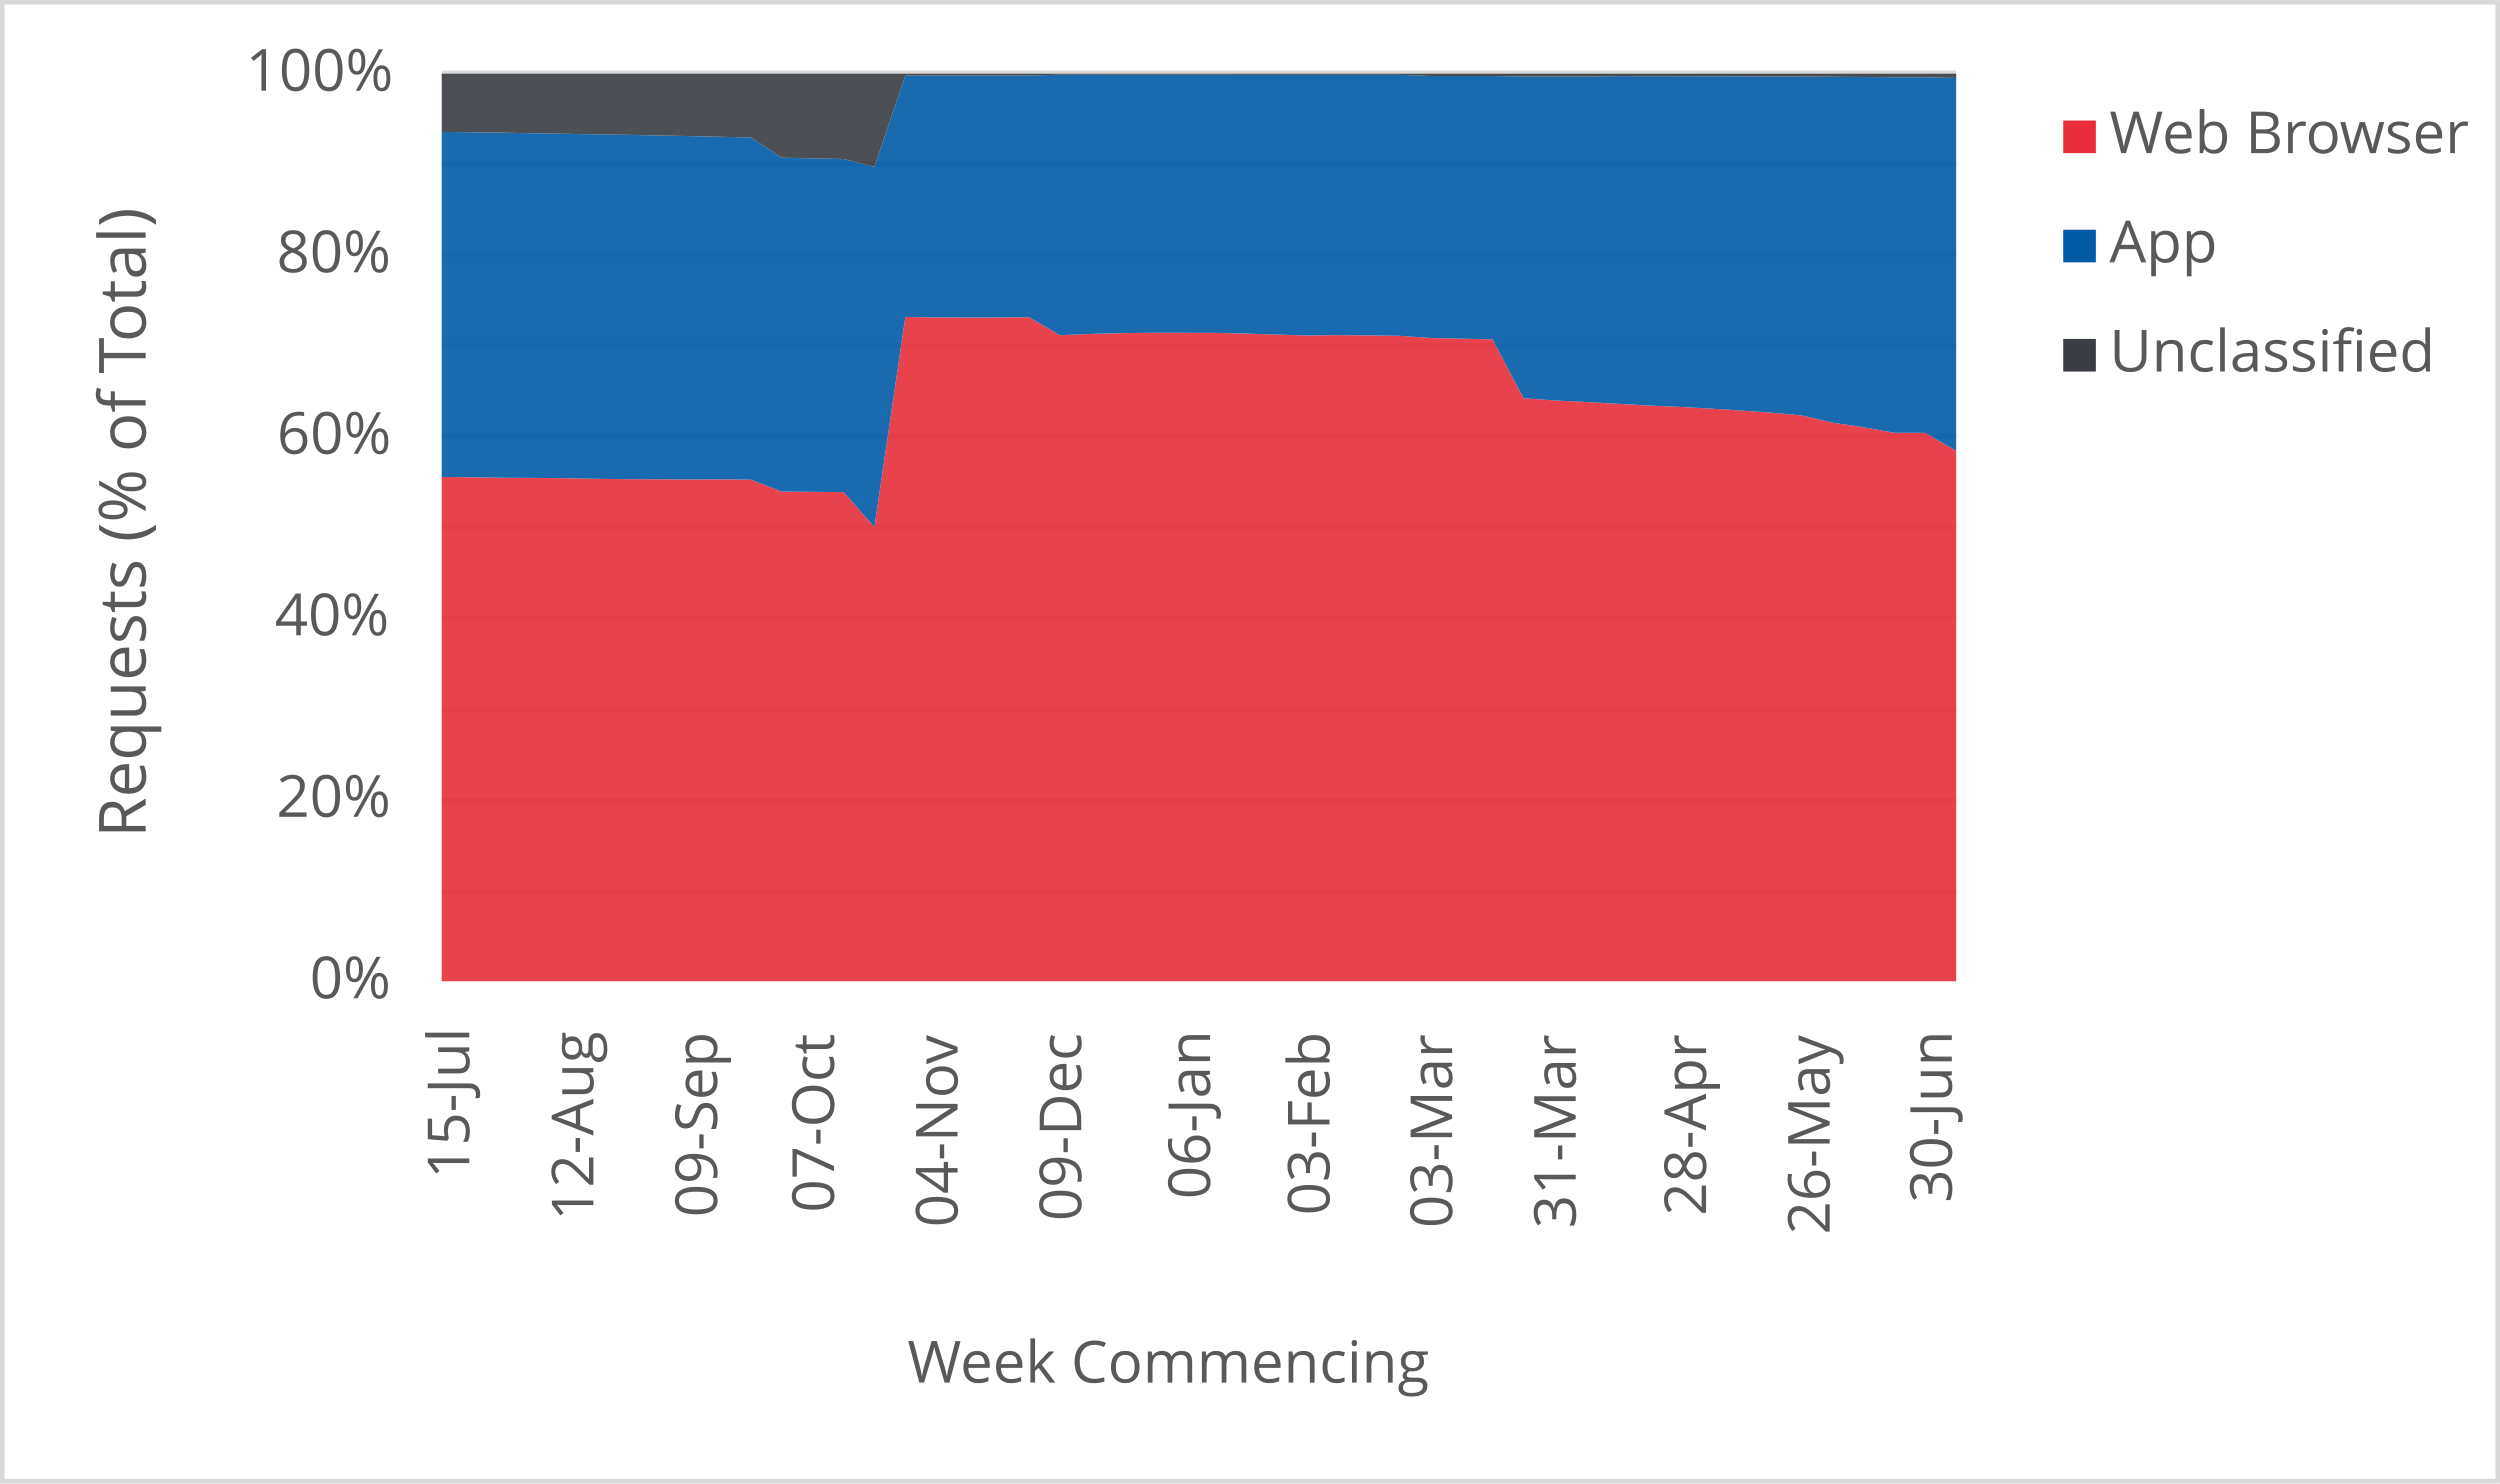
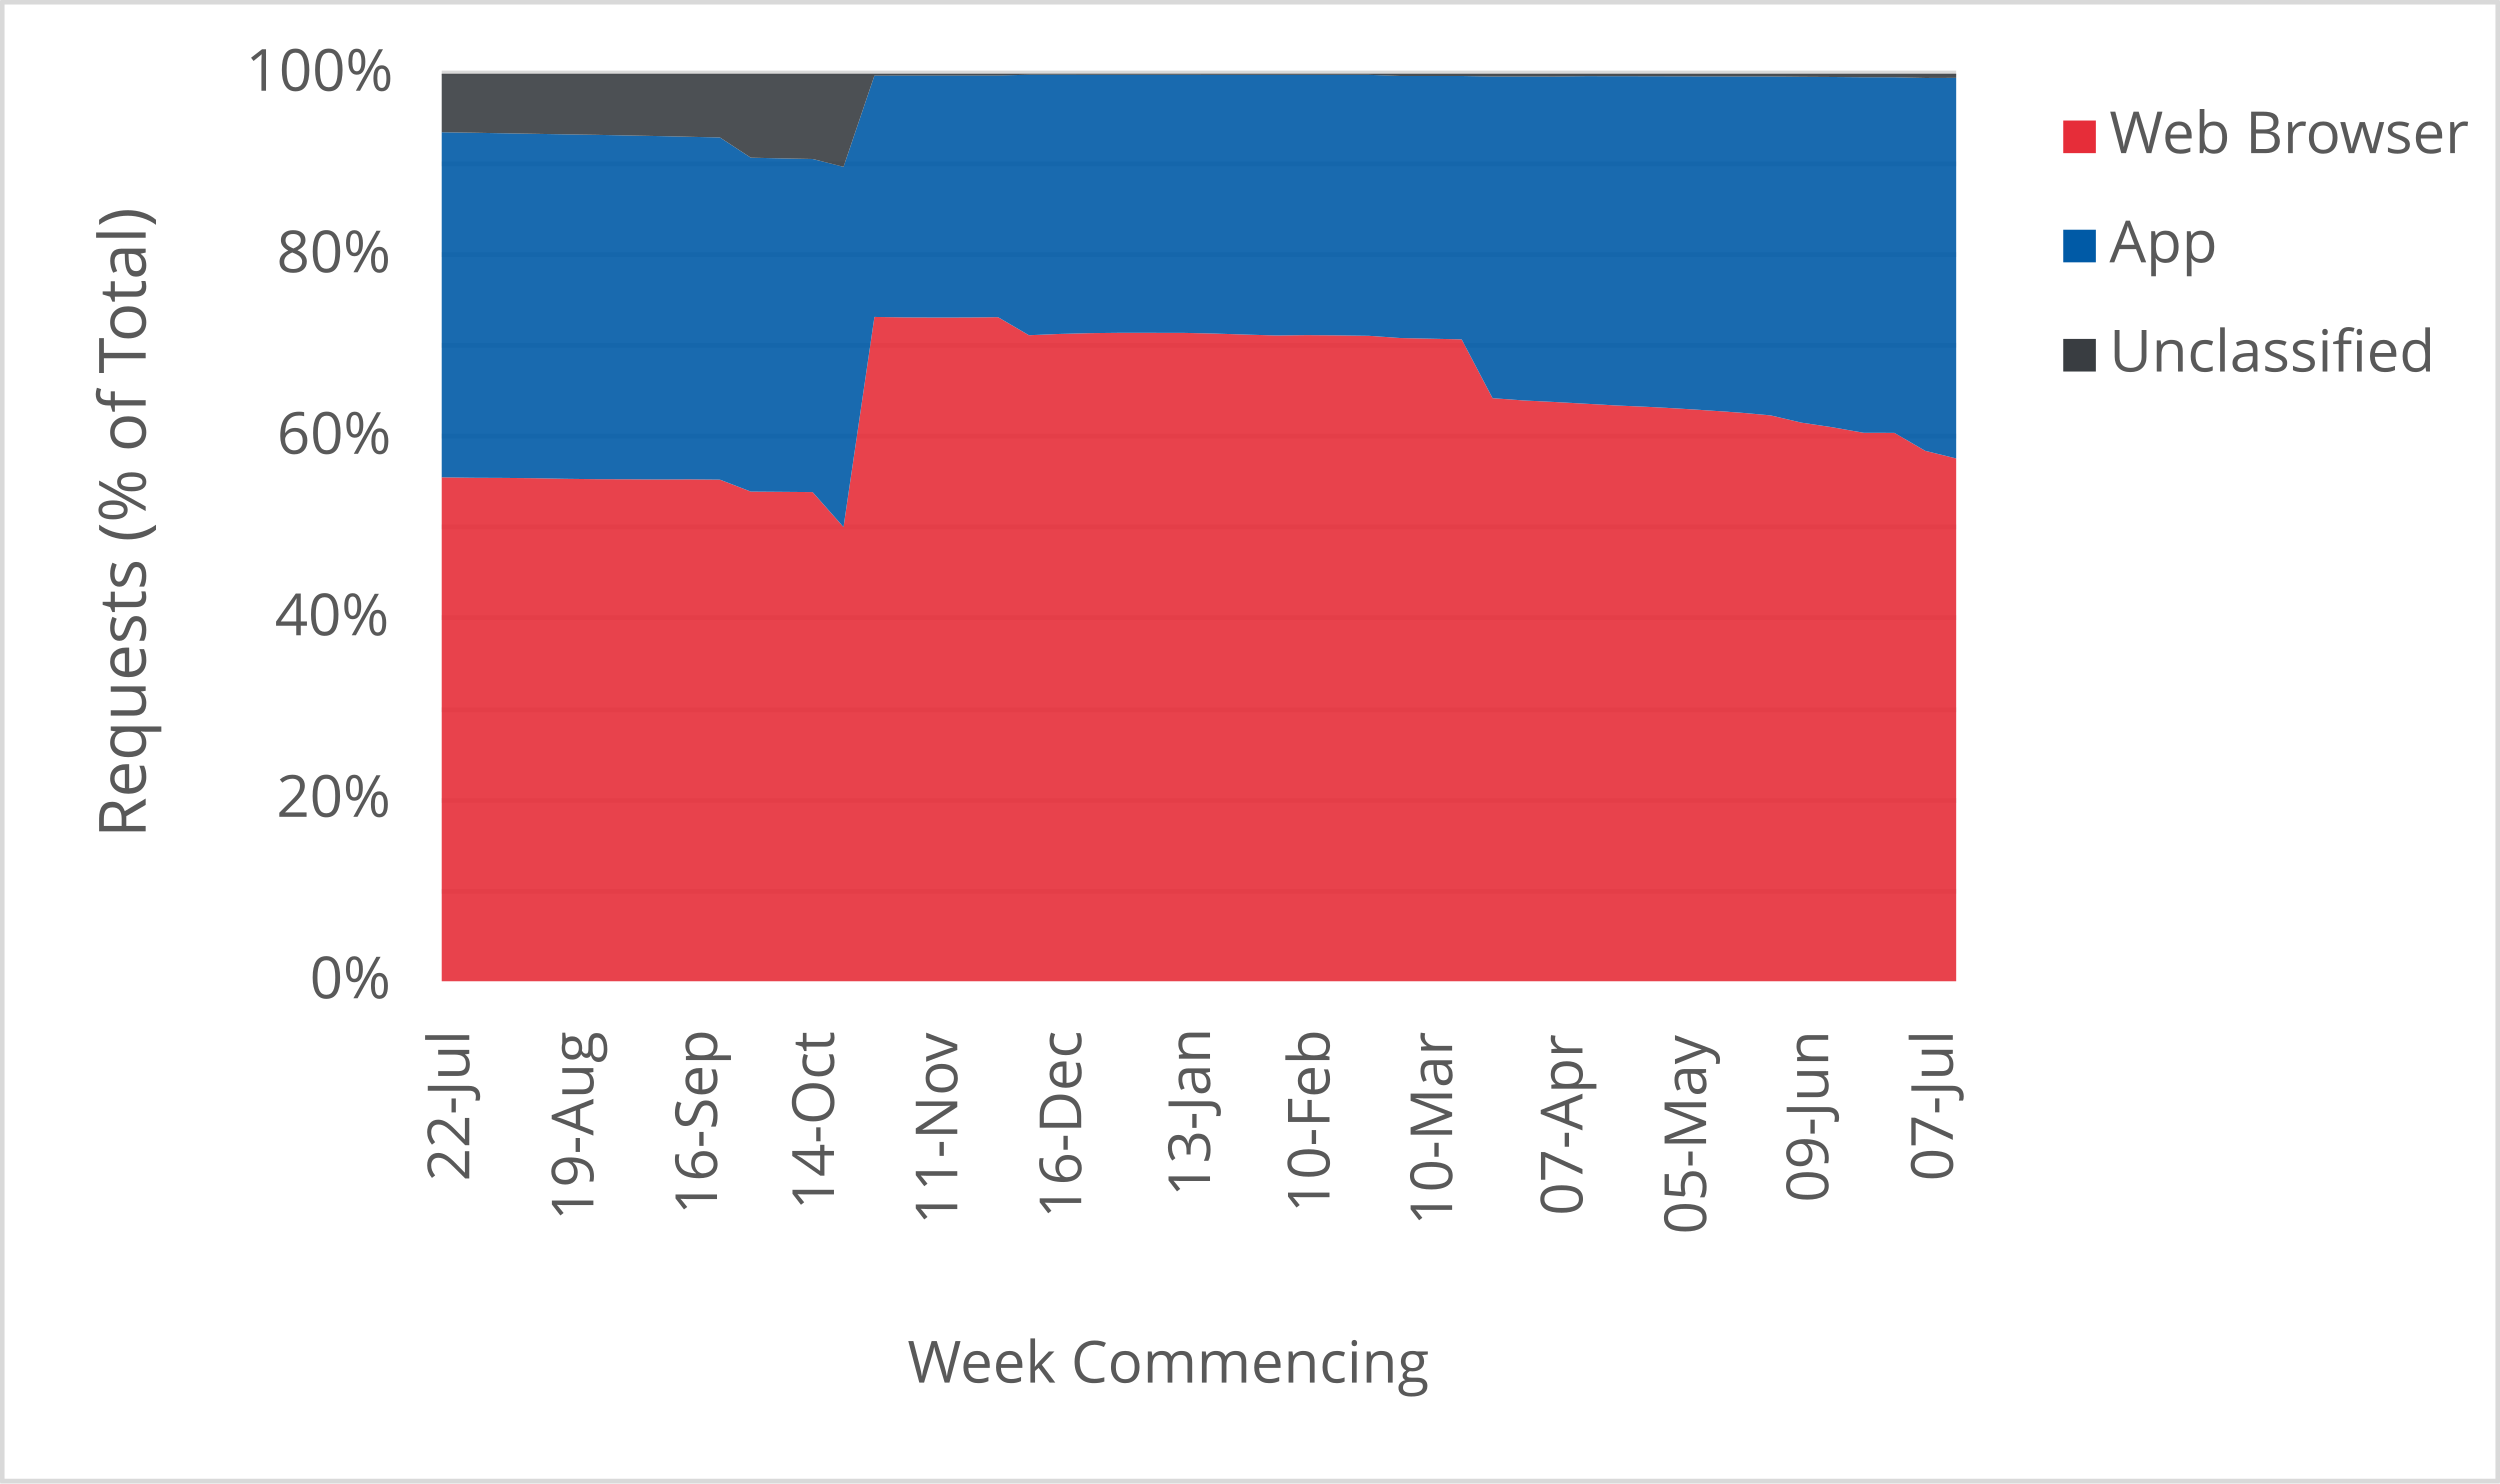
<svg xmlns="http://www.w3.org/2000/svg" width="1763" height="1046" xml:space="preserve" overflow="hidden">
  <defs>
    <clipPath id="clip0">
      <rect x="2917" y="346" width="1763" height="1046" />
    </clipPath>
  </defs>
  <g clip-path="url(#clip0)" transform="translate(-2917 -346)">
    <rect x="2918" y="347" width="1760" height="1043" fill="#FFFFFF" />
    <g>
      <path d="    M3228.5 974.532 4296.5 974.532    M3228.5 910.53 4296.5 910.53    M3228.5 846.528 4296.5 846.528    M3228.5 781.526 4296.5 781.526    M3228.5 717.524 4296.5 717.524    M3228.5 653.522 4296.5 653.522    M3228.5 589.52 4296.5 589.52    M3228.5 525.517 4296.5 525.517    M3228.5 461.515 4296.5 461.515    M3228.5 397.5 4296.5 397.5" stroke="#D9D9D9" stroke-width="3.438" stroke-linejoin="round" stroke-miterlimit="10" fill="none" />
    </g>
    <g>
      <path d="M 1038.5 4296.5 1038.5" stroke="#D9D9D9" stroke-width="3.438" stroke-linejoin="round" stroke-miterlimit="10" fill="none" fill-rule="evenodd" />
    </g>
    <g>
-       <text fill="#595959" font-family="Verdana,Open Sans,DejaVu Sans,sans-serif" font-weight="400" font-size="41" transform="matrix(6.12323e-17 -1 1 6.12323e-17 3247.929 1177.277)">15-Jul</text>
+       <text fill="#595959" font-family="Verdana,Open Sans,DejaVu Sans,sans-serif" font-weight="400" font-size="41" transform="matrix(6.12323e-17 -1 1 6.12323e-17 3247.929 1179.039)">22-Jul</text>
    </g>
    <g>
-       <text fill="#595959" font-family="Verdana,Open Sans,DejaVu Sans,sans-serif" font-weight="400" font-size="41" transform="matrix(6.12323e-17 -1 1 6.12323e-17 3335.453 1206.906)">12-Aug</text>
+       <text fill="#595959" font-family="Verdana,Open Sans,DejaVu Sans,sans-serif" font-weight="400" font-size="41" transform="matrix(6.12323e-17 -1 1 6.12323e-17 3335.453 1206.906)">19-Aug</text>
    </g>
    <g>
-       <text fill="#595959" font-family="Verdana,Open Sans,DejaVu Sans,sans-serif" font-weight="400" font-size="41" transform="matrix(6.12323e-17 -1 1 6.12323e-17 3422.657 1204.383)">09-Sep</text>
+       <text fill="#595959" font-family="Verdana,Open Sans,DejaVu Sans,sans-serif" font-weight="400" font-size="41" transform="matrix(6.12323e-17 -1 1 6.12323e-17 3422.637 1202.662)">16-Sep</text>
    </g>
    <g>
-       <text fill="#595959" font-family="Verdana,Open Sans,DejaVu Sans,sans-serif" font-weight="400" font-size="41" transform="matrix(6.12323e-17 -1 1 6.12323e-17 3505.116 1201.1)">07-Oct</text>
+       <text fill="#595959" font-family="Verdana,Open Sans,DejaVu Sans,sans-serif" font-weight="400" font-size="41" transform="matrix(6.12323e-17 -1 1 6.12323e-17 3505.116 1199.378)">14-Oct</text>
    </g>
    <g>
-       <text fill="#595959" font-family="Verdana,Open Sans,DejaVu Sans,sans-serif" font-weight="400" font-size="41" transform="matrix(6.12323e-17 -1 1 6.12323e-17 3592.299 1211.43)">04-Nov</text>
+       <text fill="#595959" font-family="Verdana,Open Sans,DejaVu Sans,sans-serif" font-weight="400" font-size="41" transform="matrix(6.12323e-17 -1 1 6.12323e-17 3592.069 1209.708)">11-Nov</text>
    </g>
    <g>
-       <text fill="#595959" font-family="Verdana,Open Sans,DejaVu Sans,sans-serif" font-weight="400" font-size="41" transform="matrix(6.12323e-17 -1 1 6.12323e-17 3679.483 1207.086)">09-Dec</text>
+       <text fill="#595959" font-family="Verdana,Open Sans,DejaVu Sans,sans-serif" font-weight="400" font-size="41" transform="matrix(6.12323e-17 -1 1 6.12323e-17 3679.463 1205.364)">16-Dec</text>
    </g>
    <g>
-       <text fill="#595959" font-family="Verdana,Open Sans,DejaVu Sans,sans-serif" font-weight="400" font-size="41" transform="matrix(6.12323e-17 -1 1 6.12323e-17 3770.32 1191.651)">06-Jan</text>
+       <text fill="#595959" font-family="Verdana,Open Sans,DejaVu Sans,sans-serif" font-weight="400" font-size="41" transform="matrix(6.12323e-17 -1 1 6.12323e-17 3770.3 1189.929)">13-Jan</text>
    </g>
    <g>
-       <text fill="#595959" font-family="Verdana,Open Sans,DejaVu Sans,sans-serif" font-weight="400" font-size="41" transform="matrix(6.12323e-17 -1 1 6.12323e-17 3854.561 1203.042)">03-Feb</text>
+       <text fill="#595959" font-family="Verdana,Open Sans,DejaVu Sans,sans-serif" font-weight="400" font-size="41" transform="matrix(6.12323e-17 -1 1 6.12323e-17 3854.561 1201.32)">10-Feb</text>
    </g>
    <g>
-       <text fill="#595959" font-family="Verdana,Open Sans,DejaVu Sans,sans-serif" font-weight="400" font-size="41" transform="matrix(6.12323e-17 -1 1 6.12323e-17 3941.034 1212.011)">03-Mar</text>
+       <text fill="#595959" font-family="Verdana,Open Sans,DejaVu Sans,sans-serif" font-weight="400" font-size="41" transform="matrix(6.12323e-17 -1 1 6.12323e-17 3941.034 1210.289)">10-Mar</text>
    </g>
    <g>
-       <text fill="#595959" font-family="Verdana,Open Sans,DejaVu Sans,sans-serif" font-weight="400" font-size="41" transform="matrix(6.12323e-17 -1 1 6.12323e-17 4028.198 1212.171)">31-Mar</text>
+       <text fill="#595959" font-family="Verdana,Open Sans,DejaVu Sans,sans-serif" font-weight="400" font-size="41" transform="matrix(6.12323e-17 -1 1 6.12323e-17 4032.942 1203.262)">07-Apr</text>
    </g>
    <g>
-       <text fill="#595959" font-family="Verdana,Open Sans,DejaVu Sans,sans-serif" font-weight="400" font-size="41" transform="matrix(6.12323e-17 -1 1 6.12323e-17 4120.106 1203.302)">28-Apr</text>
+       <text fill="#595959" font-family="Verdana,Open Sans,DejaVu Sans,sans-serif" font-weight="400" font-size="41" transform="matrix(6.12323e-17 -1 1 6.12323e-17 4120.126 1216.475)">05-May</text>
    </g>
    <g>
-       <text fill="#595959" font-family="Verdana,Open Sans,DejaVu Sans,sans-serif" font-weight="400" font-size="41" transform="matrix(6.12323e-17 -1 1 6.12323e-17 4207.29 1216.515)">26-May</text>
+       <text fill="#595959" font-family="Verdana,Open Sans,DejaVu Sans,sans-serif" font-weight="400" font-size="41" transform="matrix(6.12323e-17 -1 1 6.12323e-17 4206.239 1194.013)">09-Jun</text>
    </g>
    <g>
-       <text fill="#595959" font-family="Verdana,Open Sans,DejaVu Sans,sans-serif" font-weight="400" font-size="41" transform="matrix(6.12323e-17 -1 1 6.12323e-17 4293.422 1194.173)">30-Jun</text>
+       <text fill="#595959" font-family="Verdana,Open Sans,DejaVu Sans,sans-serif" font-weight="400" font-size="41" transform="matrix(6.12323e-17 -1 1 6.12323e-17 4294.133 1178.999)">07-Jul</text>
    </g>
    <g>
      <text fill="#595959" font-family="Verdana,Open Sans,DejaVu Sans,sans-serif" font-weight="400" font-size="41" transform="matrix(1 0 0 1 3135.448 1050)">0%</text>
    </g>
    <g>
      <text fill="#595959" font-family="Verdana,Open Sans,DejaVu Sans,sans-serif" font-weight="400" font-size="41" transform="matrix(1 0 0 1 3111.965 922)">20%</text>
    </g>
    <g>
      <text fill="#595959" font-family="Verdana,Open Sans,DejaVu Sans,sans-serif" font-weight="400" font-size="41" transform="matrix(1 0 0 1 3110.824 794)">40%</text>
    </g>
    <g>
      <text fill="#595959" font-family="Verdana,Open Sans,DejaVu Sans,sans-serif" font-weight="400" font-size="41" transform="matrix(1 0 0 1 3112.306 666)">60%</text>
    </g>
    <g>
      <text fill="#595959" font-family="Verdana,Open Sans,DejaVu Sans,sans-serif" font-weight="400" font-size="41" transform="matrix(1 0 0 1 3112.045 538)">80%</text>
    </g>
    <g>
      <text fill="#595959" font-family="Verdana,Open Sans,DejaVu Sans,sans-serif" font-weight="400" font-size="41" transform="matrix(1 0 0 1 3090.284 410)">100%</text>
    </g>
    <g>
      <text fill="#595959" font-family="Verdana,Open Sans,DejaVu Sans,sans-serif" font-weight="400" font-size="41" transform="matrix(1 0 0 1 3556.971 1321)">Week Commencing</text>
    </g>
    <g>
      <text fill="#595959" font-family="Verdana,Open Sans,DejaVu Sans,sans-serif" font-weight="400" font-size="46" transform="matrix(6.12323e-17 -1 1 6.12323e-17 3019.73 936.7666)">Requests (% of Total)</text>
    </g>
    <rect x="2918.5" y="347.5" width="1760" height="1043" stroke="#D9D9D9" stroke-width="3.438" stroke-linejoin="round" stroke-miterlimit="10" fill="none" />
    <g>
-       <path d="M3228.5 1038 3250.296 1038 3272.092 1038 3293.888 1038 3315.684 1038 3337.48 1038 3359.276 1038 3381.071 1038 3402.867 1038 3424.663 1038 3446.459 1038 3468.255 1038 3490.051 1038 3511.847 1038 3533.643 1038 3555.439 1038 3577.235 1038 3599.031 1038 3620.827 1038 3642.622 1038 3664.418 1038 3686.214 1038 3708.01 1038 3729.806 1038 3751.602 1038 3773.398 1038 3795.194 1038 3816.99 1038 3838.786 1038 3860.582 1038 3882.378 1038 3904.173 1038 3925.969 1038 3947.765 1038 3969.561 1038 3991.357 1038 4013.153 1038 4034.949 1038 4056.745 1038 4078.541 1038 4100.337 1038 4122.133 1038 4143.929 1038 4165.724 1038 4187.52 1038 4209.316 1038 4231.112 1038 4252.908 1038 4274.704 1038 4296.5 1038 4296.5 663.942 4274.704 651.252 4252.908 651.187 4231.112 647.327 4209.316 644.077 4187.52 638.958 4165.724 636.975 4143.929 635.473 4122.133 634.074 4100.337 632.895 4078.541 631.936 4056.745 630.694 4034.949 629.505 4013.153 628.388 3991.357 626.788 3969.561 585.33 3947.765 584.842 3925.969 584.37 3904.173 582.815 3882.378 582.518 3860.582 582.334 3838.786 582.594 3816.99 581.93 3795.194 581.225 3773.398 580.742 3751.602 580.71 3729.806 580.674 3708.01 580.928 3686.214 581.487 3664.418 582.406 3642.622 569.683 3620.827 569.891 3599.031 569.93 3577.235 569.835 3555.439 569.504 3533.643 717.662 3511.847 693.029 3490.051 692.837 3468.255 692.657 3446.459 684.246 3424.663 684.034 3402.867 684.136 3381.071 683.981 3359.276 683.917 3337.48 683.651 3315.684 683.225 3293.888 683.02 3272.092 682.915 3250.296 682.602 3228.5 682.323 3228.5 1038Z" fill="#e62d39" opacity="0.9" />
+       <path d="M3228.5 1038 3250.296 1038 3272.092 1038 3293.888 1038 3315.684 1038 3337.48 1038 3359.276 1038 3381.071 1038 3402.867 1038 3424.663 1038 3446.459 1038 3468.255 1038 3490.051 1038 3511.847 1038 3533.643 1038 3555.439 1038 3577.235 1038 3599.031 1038 3620.827 1038 3642.622 1038 3664.418 1038 3686.214 1038 3708.01 1038 3729.806 1038 3751.602 1038 3773.398 1038 3795.194 1038 3816.99 1038 3838.786 1038 3860.582 1038 3882.378 1038 3904.173 1038 3925.969 1038 3947.765 1038 3969.561 1038 3991.357 1038 4013.153 1038 4034.949 1038 4056.745 1038 4078.541 1038 4100.337 1038 4122.133 1038 4143.929 1038 4165.724 1038 4187.52 1038 4209.316 1038 4231.112 1038 4252.908 1038 4274.704 1038 4296.5 1038 4296.5 669.303 4274.704 663.942 4252.908 651.252 4231.112 651.187 4209.316 647.327 4187.52 644.077 4165.724 638.958 4143.929 636.975 4122.133 635.473 4100.337 634.074 4078.541 632.895 4056.745 631.936 4034.949 630.694 4013.153 629.505 3991.357 628.388 3969.561 626.788 3947.765 585.33 3925.969 584.842 3904.173 584.37 3882.378 582.815 3860.582 582.518 3838.786 582.334 3816.99 582.594 3795.194 581.93 3773.398 581.225 3751.602 580.742 3729.806 580.71 3708.01 580.674 3686.214 580.928 3664.418 581.487 3642.622 582.406 3620.827 569.683 3599.031 569.891 3577.235 569.93 3555.439 569.835 3533.643 569.504 3511.847 717.662 3490.051 693.029 3468.255 692.837 3446.459 692.657 3424.663 684.246 3402.867 684.034 3381.071 684.136 3359.276 683.981 3337.48 683.917 3315.684 683.651 3293.888 683.225 3272.092 683.02 3250.296 682.915 3228.5 682.602 3228.5 1038Z" fill="#e62d39" opacity="0.9" />
    </g>
    <g>
-       <path d="M3228.5 682.323 3250.296 682.602 3272.092 682.915 3293.888 683.02 3315.684 683.225 3337.48 683.651 3359.276 683.917 3381.071 683.981 3402.867 684.136 3424.663 684.034 3446.459 684.246 3468.255 692.657 3490.051 692.837 3511.847 693.029 3533.643 717.662 3555.439 569.504 3577.235 569.835 3599.031 569.93 3620.827 569.891 3642.622 569.683 3664.418 582.406 3686.214 581.487 3708.01 580.928 3729.806 580.674 3751.602 580.71 3773.398 580.742 3795.194 581.225 3816.99 581.93 3838.786 582.594 3860.582 582.334 3882.378 582.518 3904.173 582.815 3925.969 584.37 3947.765 584.842 3969.561 585.33 3991.357 626.788 4013.153 628.388 4034.949 629.505 4056.745 630.694 4078.541 631.936 4100.337 632.895 4122.133 634.074 4143.929 635.473 4165.724 636.975 4187.52 638.958 4209.316 644.077 4231.112 647.327 4252.908 651.187 4274.704 651.252 4296.5 663.942 4296.5 400.992 4274.704 400.488 4252.908 400.496 4231.112 400.292 4209.316 400.158 4187.52 399.929 4165.724 399.933 4143.929 399.88 4122.133 399.831 4100.337 399.774 4078.541 399.725 4056.745 399.705 4034.949 400.004 4013.153 399.96 3991.357 399.991 3969.561 399.584 3947.765 399.605 3925.969 399.583 3904.173 398.769 3882.378 398.749 3860.582 398.751 3838.786 398.747 3816.99 398.741 3795.194 398.738 3773.398 398.707 3751.602 398.709 3729.806 398.701 3708.01 398.685 3686.214 398.671 3664.418 398.675 3642.622 399.272 3620.827 399.263 3599.031 399.274 3577.235 399.281 3555.439 399.299 3533.643 463.651 3511.847 458.12 3490.051 457.691 3468.255 457.192 3446.459 442.937 3424.663 442.456 3402.867 441.952 3381.071 441.534 3359.276 441.086 3337.48 440.751 3315.684 440.359 3293.888 439.992 3272.092 439.588 3250.296 439.271 3228.5 439.035 3228.5 682.323Z" fill="#005aa6" opacity="0.9" />
+       <path d="M3228.5 682.602 3250.296 682.915 3272.092 683.02 3293.888 683.225 3315.684 683.651 3337.48 683.917 3359.276 683.981 3381.071 684.136 3402.867 684.034 3424.663 684.246 3446.459 692.657 3468.255 692.837 3490.051 693.029 3511.847 717.662 3533.643 569.504 3555.439 569.835 3577.235 569.93 3599.031 569.891 3620.827 569.683 3642.622 582.406 3664.418 581.487 3686.214 580.928 3708.01 580.674 3729.806 580.71 3751.602 580.742 3773.398 581.225 3795.194 581.93 3816.99 582.594 3838.786 582.334 3860.582 582.518 3882.378 582.815 3904.173 584.37 3925.969 584.842 3947.765 585.33 3969.561 626.788 3991.357 628.388 4013.153 629.505 4034.949 630.694 4056.745 631.936 4078.541 632.895 4100.337 634.074 4122.133 635.473 4143.929 636.975 4165.724 638.958 4187.52 644.077 4209.316 647.327 4231.112 651.187 4252.908 651.252 4274.704 663.942 4296.5 669.303 4296.5 400.909 4274.704 400.992 4252.908 400.488 4231.112 400.496 4209.316 400.292 4187.52 400.158 4165.724 399.929 4143.929 399.933 4122.133 399.88 4100.337 399.831 4078.541 399.774 4056.745 399.725 4034.949 399.705 4013.153 400.004 3991.357 399.96 3969.561 399.991 3947.765 399.584 3925.969 399.605 3904.173 399.583 3882.378 398.769 3860.582 398.749 3838.786 398.751 3816.99 398.747 3795.194 398.741 3773.398 398.738 3751.602 398.707 3729.806 398.709 3708.01 398.701 3686.214 398.685 3664.418 398.671 3642.622 398.675 3620.827 399.272 3599.031 399.263 3577.235 399.274 3555.439 399.281 3533.643 399.299 3511.847 463.651 3490.051 458.12 3468.255 457.691 3446.459 457.192 3424.663 442.937 3402.867 442.456 3381.071 441.952 3359.276 441.534 3337.48 441.086 3315.684 440.751 3293.888 440.359 3272.092 439.992 3250.296 439.588 3228.5 439.271 3228.5 682.602Z" fill="#005aa6" opacity="0.9" />
    </g>
    <g>
-       <path d="M3228.5 439.035 3250.296 439.271 3272.092 439.588 3293.888 439.992 3315.684 440.359 3337.48 440.751 3359.276 441.086 3381.071 441.534 3402.867 441.952 3424.663 442.456 3446.459 442.937 3468.255 457.192 3490.051 457.691 3511.847 458.12 3533.643 463.651 3555.439 399.299 3577.235 399.281 3599.031 399.274 3620.827 399.263 3642.622 399.272 3664.418 398.675 3686.214 398.671 3708.01 398.685 3729.806 398.701 3751.602 398.709 3773.398 398.707 3795.194 398.738 3816.99 398.741 3838.786 398.747 3860.582 398.751 3882.378 398.749 3904.173 398.769 3925.969 399.583 3947.765 399.605 3969.561 399.584 3991.357 399.991 4013.153 399.96 4034.949 400.004 4056.745 399.705 4078.541 399.725 4100.337 399.774 4122.133 399.831 4143.929 399.88 4165.724 399.933 4187.52 399.929 4209.316 400.158 4231.112 400.292 4252.908 400.496 4274.704 400.488 4296.5 400.992 4296.5 398 4274.704 398 4252.908 398 4231.112 398 4209.316 398 4187.52 398 4165.724 398 4143.929 398 4122.133 398 4100.337 398 4078.541 398 4056.745 398 4034.949 398 4013.153 398 3991.357 398 3969.561 398 3947.765 398 3925.969 398 3904.173 398 3882.378 398 3860.582 398 3838.786 398 3816.99 398 3795.194 398 3773.398 398 3751.602 398 3729.806 398 3708.01 398 3686.214 398 3664.418 398 3642.622 398 3620.827 398 3599.031 398 3577.235 398 3555.439 398 3533.643 398 3511.847 398 3490.051 398 3468.255 398 3446.459 398 3424.663 398 3402.867 398 3381.071 398 3359.276 398 3337.48 398 3315.684 398 3293.888 398 3272.092 398 3250.296 398 3228.5 398 3228.5 439.035Z" fill="#393d41" opacity="0.9" />
+       <path d="M3228.5 439.271 3250.296 439.588 3272.092 439.992 3293.888 440.359 3315.684 440.751 3337.48 441.086 3359.276 441.534 3381.071 441.952 3402.867 442.456 3424.663 442.937 3446.459 457.192 3468.255 457.691 3490.051 458.12 3511.847 463.651 3533.643 399.299 3555.439 399.281 3577.235 399.274 3599.031 399.263 3620.827 399.272 3642.622 398.675 3664.418 398.671 3686.214 398.685 3708.01 398.701 3729.806 398.709 3751.602 398.707 3773.398 398.738 3795.194 398.741 3816.99 398.747 3838.786 398.751 3860.582 398.749 3882.378 398.769 3904.173 399.583 3925.969 399.605 3947.765 399.584 3969.561 399.991 3991.357 399.96 4013.153 400.004 4034.949 399.705 4056.745 399.725 4078.541 399.774 4100.337 399.831 4122.133 399.88 4143.929 399.933 4165.724 399.929 4187.52 400.158 4209.316 400.292 4231.112 400.496 4252.908 400.488 4274.704 400.992 4296.5 400.909 4296.5 398 4274.704 398 4252.908 398 4231.112 398 4209.316 398 4187.52 398 4165.724 398 4143.929 398 4122.133 398 4100.337 398 4078.541 398 4056.745 398 4034.949 398 4013.153 398 3991.357 398 3969.561 398 3947.765 398 3925.969 398 3904.173 398 3882.378 398 3860.582 398 3838.786 398 3816.99 398 3795.194 398 3773.398 398 3751.602 398 3729.806 398 3708.01 398 3686.214 398 3664.418 398 3642.622 398 3620.827 398 3599.031 398 3577.235 398 3555.439 398 3533.643 398 3511.847 398 3490.051 398 3468.255 398 3446.459 398 3424.663 398 3402.867 398 3381.071 398 3359.276 398 3337.48 398 3315.684 398 3293.888 398 3272.092 398 3250.296 398 3228.5 398 3228.5 439.271Z" fill="#393d41" opacity="0.9" />
    </g>
    <g>
      <rect x="4372" y="431" width="23" height="23" fill="#e62d39" />
    </g>
    <g>
      <text fill="#595959" font-family="Verdana,Open Sans,DejaVu Sans,sans-serif" font-weight="400" font-size="41" transform="matrix(1 0 0 1 4404.56 454)">Web Browser</text>
    </g>
    <g>
      <rect x="4372" y="508" width="23" height="23" fill="#005aa6" />
    </g>
    <g>
      <text fill="#595959" font-family="Verdana,Open Sans,DejaVu Sans,sans-serif" font-weight="400" font-size="41" transform="matrix(1 0 0 1 4404.56 531)">App</text>
    </g>
    <g>
      <rect x="4372" y="585" width="23" height="23" fill="#393d41" />
    </g>
    <g>
      <text fill="#595959" font-family="Verdana,Open Sans,DejaVu Sans,sans-serif" font-weight="400" font-size="41" transform="matrix(1 0 0 1 4404.56 608)">Unclassified</text>
    </g>
  </g>
</svg>
